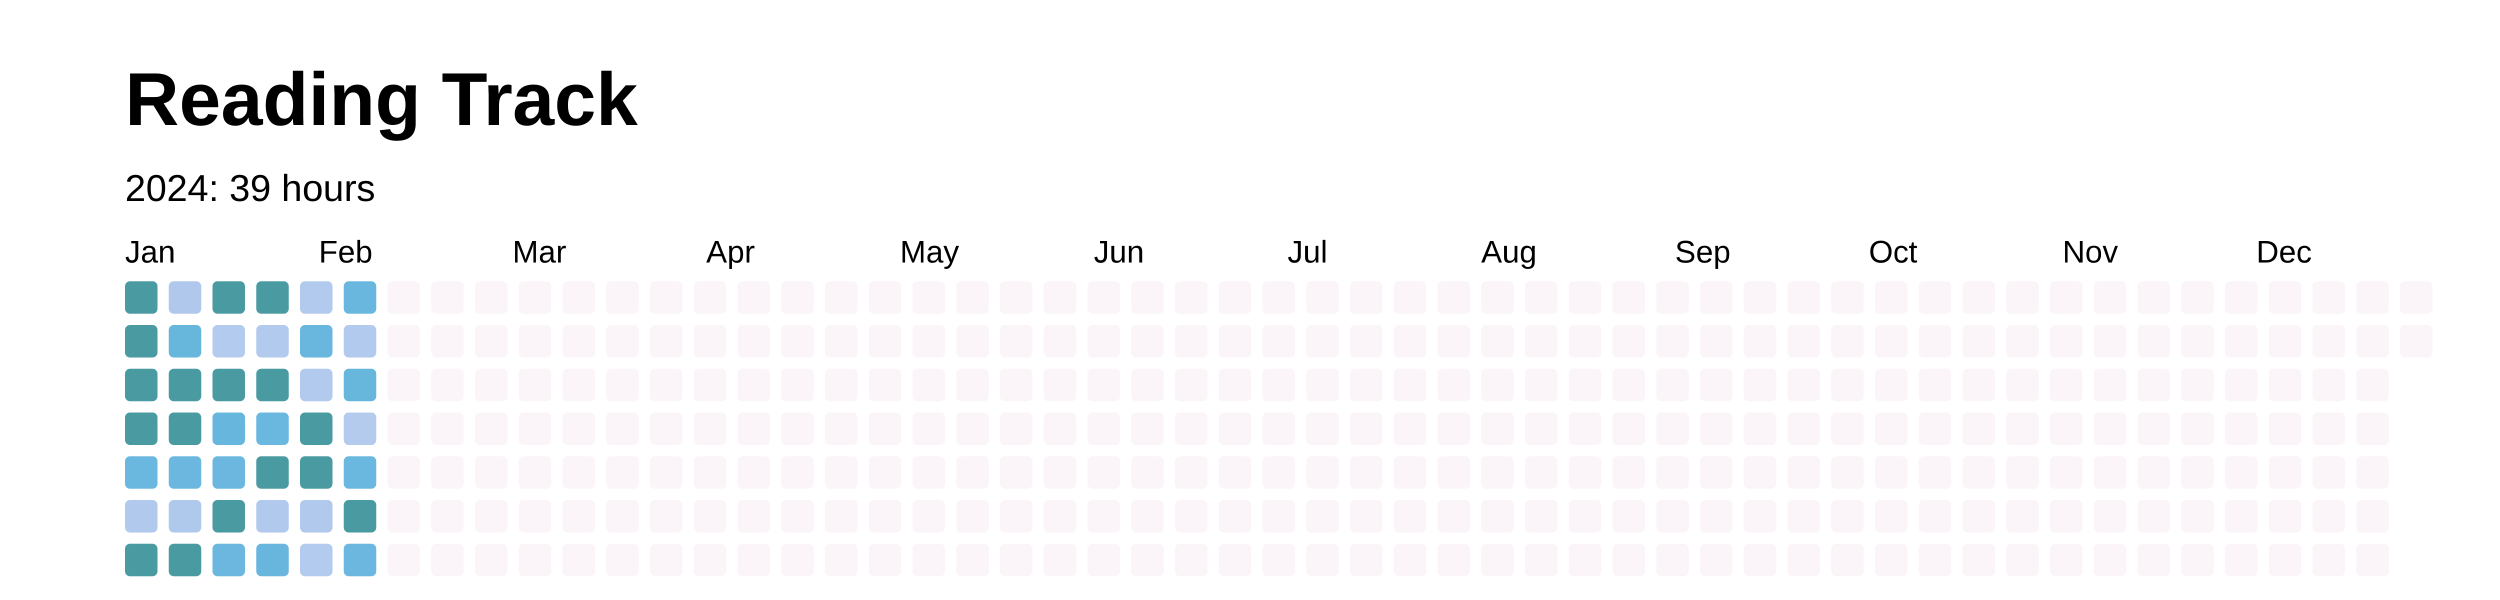
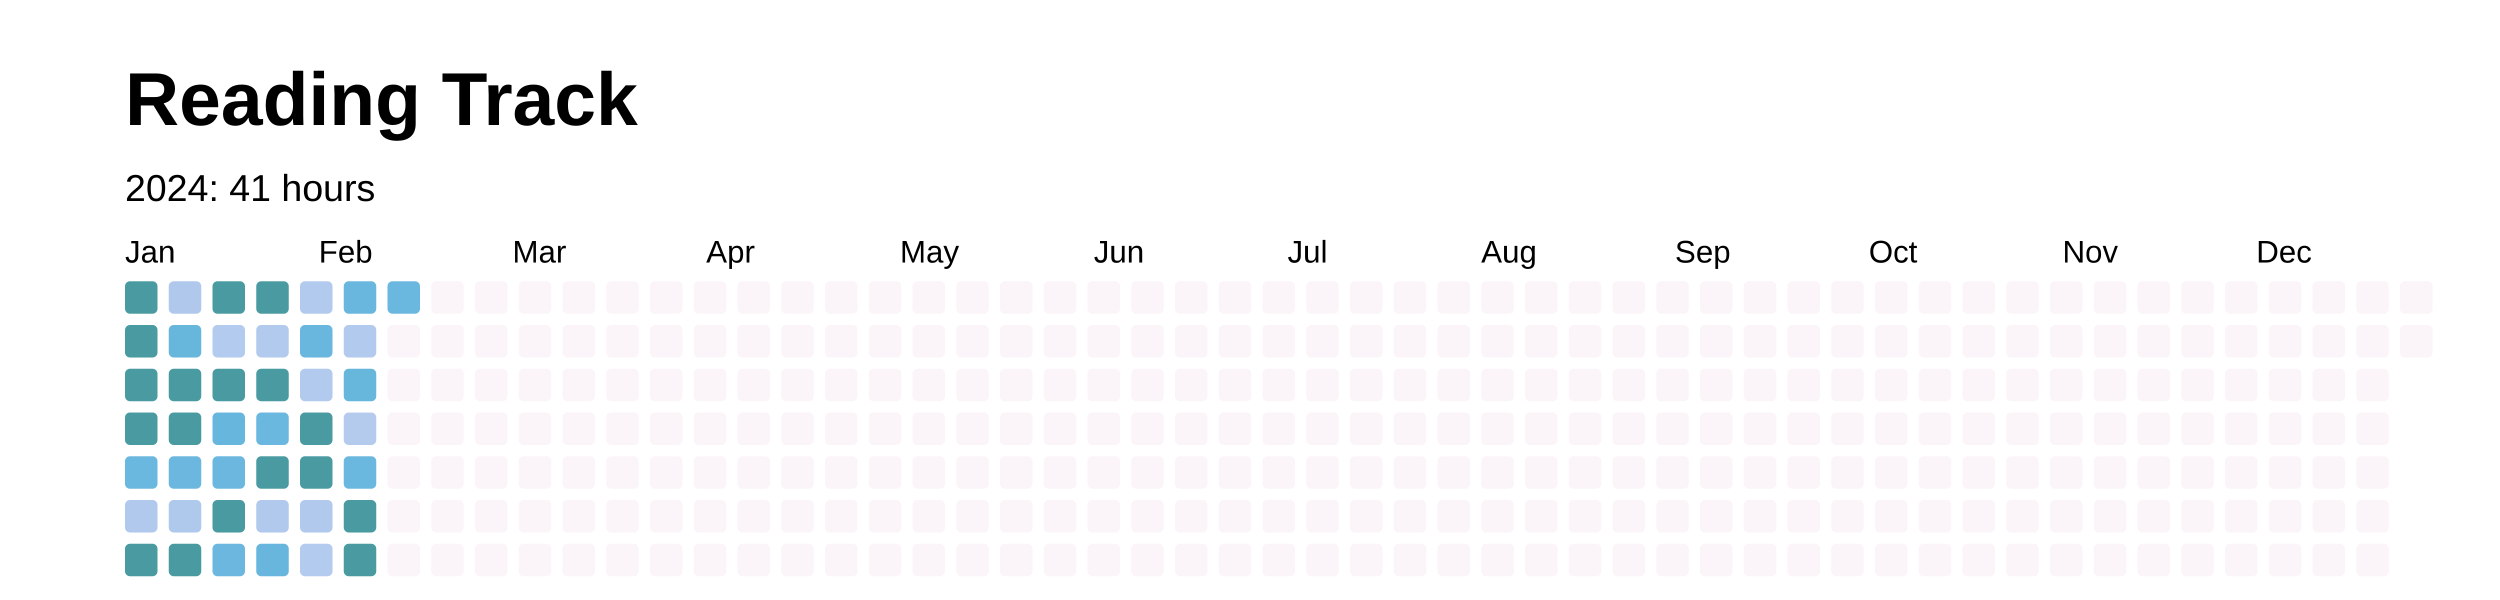
<svg xmlns="http://www.w3.org/2000/svg" baseProfile="full" height="48mm" version="1.1" viewBox="0,0,200,48" width="200mm">
  <defs />
  <rect fill="#FFFFFF" height="48" width="200" x="0" y="0" />
  <text fill="#000000" style="font-size:6px; font-family:Arial; font-weight:bold;" x="10" y="10">Reading Track</text>
-   <text dominant-baseline="hanging" fill="#000000" style="font-size:3.0px; font-family:Arial;" x="10" y="14">2024: 39 hours</text>
+   <text dominant-baseline="hanging" fill="#000000" style="font-size:3.0px; font-family:Arial;" x="10" y="14">2024: 41 hours</text>
  <text fill="#000000" style="font-size:2.5px; font-family:Arial" x="10.0" y="21.0">Jan</text>
  <text fill="#000000" style="font-size:2.5px; font-family:Arial" x="25.5" y="21.0">Feb</text>
  <text fill="#000000" style="font-size:2.5px; font-family:Arial" x="41.0" y="21.0">Mar</text>
  <text fill="#000000" style="font-size:2.5px; font-family:Arial" x="56.5" y="21.0">Apr</text>
  <text fill="#000000" style="font-size:2.5px; font-family:Arial" x="72.0" y="21.0">May</text>
  <text fill="#000000" style="font-size:2.5px; font-family:Arial" x="87.5" y="21.0">Jun</text>
  <text fill="#000000" style="font-size:2.5px; font-family:Arial" x="103.0" y="21.0">Jul</text>
  <text fill="#000000" style="font-size:2.5px; font-family:Arial" x="118.5" y="21.0">Aug</text>
  <text fill="#000000" style="font-size:2.5px; font-family:Arial" x="134.0" y="21.0">Sep</text>
  <text fill="#000000" style="font-size:2.5px; font-family:Arial" x="149.5" y="21.0">Oct</text>
  <text fill="#000000" style="font-size:2.5px; font-family:Arial" x="165.0" y="21.0">Nov</text>
  <text fill="#000000" style="font-size:2.5px; font-family:Arial" x="180.5" y="21.0">Dec</text>
  <rect fill="#4a9ba1" height="2.6" rx="0.4" ry="0.4" width="2.6" x="10.0" y="22.5" />
  <rect fill="#4a9ba1" height="2.6" rx="0.4" ry="0.4" width="2.6" x="10.0" y="26.0" />
  <rect fill="#4a9ba1" height="2.6" rx="0.4" ry="0.4" width="2.6" x="10.0" y="29.5" />
  <rect fill="#4a9ba1" height="2.6" rx="0.4" ry="0.4" width="2.6" x="10.0" y="33.0" />
  <rect fill="#6ab7df" height="2.6" rx="0.4" ry="0.4" width="2.6" x="10.0" y="36.5" />
  <rect fill="#b0c9ed" height="2.6" rx="0.4" ry="0.4" width="2.6" x="10.0" y="40.0" />
  <rect fill="#4a9ba1" height="2.6" rx="0.4" ry="0.4" width="2.6" x="10.0" y="43.5" />
  <rect fill="#afc8ec" height="2.6" rx="0.4" ry="0.4" width="2.6" x="13.5" y="22.5" />
  <rect fill="#67b6dc" height="2.6" rx="0.4" ry="0.4" width="2.6" x="13.5" y="26.0" />
  <rect fill="#4a9ba1" height="2.6" rx="0.4" ry="0.4" width="2.6" x="13.5" y="29.5" />
  <rect fill="#4a9ba1" height="2.6" rx="0.4" ry="0.4" width="2.6" x="13.5" y="33.0" />
  <rect fill="#6bb7df" height="2.6" rx="0.4" ry="0.4" width="2.6" x="13.5" y="36.5" />
  <rect fill="#afc9ec" height="2.6" rx="0.4" ry="0.4" width="2.6" x="13.5" y="40.0" />
  <rect fill="#4a9ba1" height="2.6" rx="0.4" ry="0.4" width="2.6" x="13.5" y="43.5" />
  <rect fill="#4a9ba1" height="2.6" rx="0.4" ry="0.4" width="2.6" x="17.0" y="22.5" />
  <rect fill="#b3cbee" height="2.6" rx="0.4" ry="0.4" width="2.6" x="17.0" y="26.0" />
  <rect fill="#4a9ba1" height="2.6" rx="0.4" ry="0.4" width="2.6" x="17.0" y="29.5" />
  <rect fill="#67b6dd" height="2.6" rx="0.4" ry="0.4" width="2.6" x="17.0" y="33.0" />
  <rect fill="#6bb7e0" height="2.6" rx="0.4" ry="0.4" width="2.6" x="17.0" y="36.5" />
  <rect fill="#4a9ba1" height="2.6" rx="0.4" ry="0.4" width="2.6" x="17.0" y="40.0" />
  <rect fill="#6bb7df" height="2.6" rx="0.4" ry="0.4" width="2.6" x="17.0" y="43.5" />
  <rect fill="#4a9ba1" height="2.6" rx="0.4" ry="0.4" width="2.6" x="20.5" y="22.5" />
  <rect fill="#b2caed" height="2.6" rx="0.4" ry="0.4" width="2.6" x="20.5" y="26.0" />
  <rect fill="#4a9ba1" height="2.6" rx="0.4" ry="0.4" width="2.6" x="20.5" y="29.5" />
  <rect fill="#6ab7df" height="2.6" rx="0.4" ry="0.4" width="2.6" x="20.5" y="33.0" />
  <rect fill="#4a9ba1" height="2.6" rx="0.4" ry="0.4" width="2.6" x="20.5" y="36.5" />
  <rect fill="#b0c9ed" height="2.6" rx="0.4" ry="0.4" width="2.6" x="20.5" y="40.0" />
  <rect fill="#68b6dd" height="2.6" rx="0.4" ry="0.4" width="2.6" x="20.5" y="43.5" />
  <rect fill="#b2caed" height="2.6" rx="0.4" ry="0.4" width="2.6" x="24.0" y="22.5" />
  <rect fill="#69b7de" height="2.6" rx="0.4" ry="0.4" width="2.6" x="24.0" y="26.0" />
  <rect fill="#b1caed" height="2.6" rx="0.4" ry="0.4" width="2.6" x="24.0" y="29.5" />
  <rect fill="#4a9ba1" height="2.6" rx="0.4" ry="0.4" width="2.6" x="24.0" y="33.0" />
  <rect fill="#4a9ba1" height="2.6" rx="0.4" ry="0.4" width="2.6" x="24.0" y="36.5" />
  <rect fill="#b0c9ed" height="2.6" rx="0.4" ry="0.4" width="2.6" x="24.0" y="40.0" />
  <rect fill="#b3cbee" height="2.6" rx="0.4" ry="0.4" width="2.6" x="24.0" y="43.5" />
  <rect fill="#69b7de" height="2.6" rx="0.4" ry="0.4" width="2.6" x="27.5" y="22.5" />
  <rect fill="#b2caed" height="2.6" rx="0.4" ry="0.4" width="2.6" x="27.5" y="26.0" />
  <rect fill="#67b6dc" height="2.6" rx="0.4" ry="0.4" width="2.6" x="27.5" y="29.5" />
  <rect fill="#b4cbee" height="2.6" rx="0.4" ry="0.4" width="2.6" x="27.5" y="33.0" />
  <rect fill="#6ab7df" height="2.6" rx="0.4" ry="0.4" width="2.6" x="27.5" y="36.5" />
  <rect fill="#4a9ba1" height="2.6" rx="0.4" ry="0.4" width="2.6" x="27.5" y="40.0" />
-   <rect fill="#6bb7e0" height="2.6" rx="0.4" ry="0.4" width="2.6" x="27.5" y="43.5" />
-   <rect fill="#FBF4F9" height="2.6" rx="0.4" ry="0.4" width="2.6" x="31.0" y="22.5" />
+   <rect fill="#4a9ba1" height="2.6" rx="0.4" ry="0.4" width="2.6" x="27.5" y="43.5" />
+   <rect fill="#6ab7df" height="2.6" rx="0.4" ry="0.4" width="2.6" x="31.0" y="22.5" />
  <rect fill="#FBF4F9" height="2.6" rx="0.4" ry="0.4" width="2.6" x="31.0" y="26.0" />
  <rect fill="#FBF4F9" height="2.6" rx="0.4" ry="0.4" width="2.6" x="31.0" y="29.5" />
  <rect fill="#FBF4F9" height="2.6" rx="0.4" ry="0.4" width="2.6" x="31.0" y="33.0" />
  <rect fill="#FBF4F9" height="2.6" rx="0.4" ry="0.4" width="2.6" x="31.0" y="36.5" />
  <rect fill="#FBF4F9" height="2.6" rx="0.4" ry="0.4" width="2.6" x="31.0" y="40.0" />
  <rect fill="#FBF4F9" height="2.6" rx="0.4" ry="0.4" width="2.6" x="31.0" y="43.5" />
  <rect fill="#FBF4F9" height="2.6" rx="0.4" ry="0.4" width="2.6" x="34.5" y="22.5" />
  <rect fill="#FBF4F9" height="2.6" rx="0.4" ry="0.4" width="2.6" x="34.5" y="26.0" />
  <rect fill="#FBF4F9" height="2.6" rx="0.4" ry="0.4" width="2.6" x="34.5" y="29.5" />
  <rect fill="#FBF4F9" height="2.6" rx="0.4" ry="0.4" width="2.6" x="34.5" y="33.0" />
  <rect fill="#FBF4F9" height="2.6" rx="0.4" ry="0.4" width="2.6" x="34.5" y="36.5" />
  <rect fill="#FBF4F9" height="2.6" rx="0.4" ry="0.4" width="2.6" x="34.5" y="40.0" />
  <rect fill="#FBF4F9" height="2.6" rx="0.4" ry="0.4" width="2.6" x="34.5" y="43.5" />
  <rect fill="#FBF4F9" height="2.6" rx="0.4" ry="0.4" width="2.6" x="38.0" y="22.5" />
  <rect fill="#FBF4F9" height="2.6" rx="0.4" ry="0.4" width="2.6" x="38.0" y="26.0" />
  <rect fill="#FBF4F9" height="2.6" rx="0.4" ry="0.4" width="2.6" x="38.0" y="29.5" />
  <rect fill="#FBF4F9" height="2.6" rx="0.4" ry="0.4" width="2.6" x="38.0" y="33.0" />
  <rect fill="#FBF4F9" height="2.6" rx="0.4" ry="0.4" width="2.6" x="38.0" y="36.5" />
  <rect fill="#FBF4F9" height="2.6" rx="0.4" ry="0.4" width="2.6" x="38.0" y="40.0" />
  <rect fill="#FBF4F9" height="2.6" rx="0.4" ry="0.4" width="2.6" x="38.0" y="43.5" />
  <rect fill="#FBF4F9" height="2.6" rx="0.4" ry="0.4" width="2.6" x="41.5" y="22.5" />
  <rect fill="#FBF4F9" height="2.6" rx="0.4" ry="0.4" width="2.6" x="41.5" y="26.0" />
  <rect fill="#FBF4F9" height="2.6" rx="0.4" ry="0.4" width="2.6" x="41.5" y="29.5" />
  <rect fill="#FBF4F9" height="2.6" rx="0.4" ry="0.4" width="2.6" x="41.5" y="33.0" />
  <rect fill="#FBF4F9" height="2.6" rx="0.4" ry="0.4" width="2.6" x="41.5" y="36.5" />
  <rect fill="#FBF4F9" height="2.6" rx="0.4" ry="0.4" width="2.6" x="41.5" y="40.0" />
  <rect fill="#FBF4F9" height="2.6" rx="0.4" ry="0.4" width="2.6" x="41.5" y="43.5" />
  <rect fill="#FBF4F9" height="2.6" rx="0.4" ry="0.4" width="2.6" x="45.0" y="22.5" />
  <rect fill="#FBF4F9" height="2.6" rx="0.4" ry="0.4" width="2.6" x="45.0" y="26.0" />
  <rect fill="#FBF4F9" height="2.6" rx="0.4" ry="0.4" width="2.6" x="45.0" y="29.5" />
  <rect fill="#FBF4F9" height="2.6" rx="0.4" ry="0.4" width="2.6" x="45.0" y="33.0" />
  <rect fill="#FBF4F9" height="2.6" rx="0.4" ry="0.4" width="2.6" x="45.0" y="36.5" />
  <rect fill="#FBF4F9" height="2.6" rx="0.4" ry="0.4" width="2.6" x="45.0" y="40.0" />
  <rect fill="#FBF4F9" height="2.6" rx="0.4" ry="0.4" width="2.6" x="45.0" y="43.5" />
  <rect fill="#FBF4F9" height="2.6" rx="0.4" ry="0.4" width="2.6" x="48.5" y="22.5" />
  <rect fill="#FBF4F9" height="2.6" rx="0.4" ry="0.4" width="2.6" x="48.5" y="26.0" />
  <rect fill="#FBF4F9" height="2.6" rx="0.4" ry="0.4" width="2.6" x="48.5" y="29.5" />
  <rect fill="#FBF4F9" height="2.6" rx="0.4" ry="0.4" width="2.6" x="48.5" y="33.0" />
  <rect fill="#FBF4F9" height="2.6" rx="0.4" ry="0.4" width="2.6" x="48.5" y="36.5" />
  <rect fill="#FBF4F9" height="2.6" rx="0.4" ry="0.4" width="2.6" x="48.5" y="40.0" />
  <rect fill="#FBF4F9" height="2.6" rx="0.4" ry="0.4" width="2.6" x="48.5" y="43.5" />
  <rect fill="#FBF4F9" height="2.6" rx="0.4" ry="0.4" width="2.6" x="52.0" y="22.5" />
  <rect fill="#FBF4F9" height="2.6" rx="0.4" ry="0.4" width="2.6" x="52.0" y="26.0" />
  <rect fill="#FBF4F9" height="2.6" rx="0.4" ry="0.4" width="2.6" x="52.0" y="29.5" />
  <rect fill="#FBF4F9" height="2.6" rx="0.4" ry="0.4" width="2.6" x="52.0" y="33.0" />
  <rect fill="#FBF4F9" height="2.6" rx="0.4" ry="0.4" width="2.6" x="52.0" y="36.5" />
  <rect fill="#FBF4F9" height="2.6" rx="0.4" ry="0.4" width="2.6" x="52.0" y="40.0" />
  <rect fill="#FBF4F9" height="2.6" rx="0.4" ry="0.4" width="2.6" x="52.0" y="43.5" />
  <rect fill="#FBF4F9" height="2.6" rx="0.4" ry="0.4" width="2.6" x="55.5" y="22.5" />
  <rect fill="#FBF4F9" height="2.6" rx="0.4" ry="0.4" width="2.6" x="55.5" y="26.0" />
  <rect fill="#FBF4F9" height="2.6" rx="0.4" ry="0.4" width="2.6" x="55.5" y="29.5" />
  <rect fill="#FBF4F9" height="2.6" rx="0.4" ry="0.4" width="2.6" x="55.5" y="33.0" />
  <rect fill="#FBF4F9" height="2.6" rx="0.4" ry="0.4" width="2.6" x="55.5" y="36.5" />
  <rect fill="#FBF4F9" height="2.6" rx="0.4" ry="0.4" width="2.6" x="55.5" y="40.0" />
  <rect fill="#FBF4F9" height="2.6" rx="0.4" ry="0.4" width="2.6" x="55.5" y="43.5" />
  <rect fill="#FBF4F9" height="2.6" rx="0.4" ry="0.4" width="2.6" x="59.0" y="22.5" />
  <rect fill="#FBF4F9" height="2.6" rx="0.4" ry="0.4" width="2.6" x="59.0" y="26.0" />
  <rect fill="#FBF4F9" height="2.6" rx="0.4" ry="0.4" width="2.6" x="59.0" y="29.5" />
  <rect fill="#FBF4F9" height="2.6" rx="0.4" ry="0.4" width="2.6" x="59.0" y="33.0" />
  <rect fill="#FBF4F9" height="2.6" rx="0.4" ry="0.4" width="2.6" x="59.0" y="36.5" />
  <rect fill="#FBF4F9" height="2.6" rx="0.4" ry="0.4" width="2.6" x="59.0" y="40.0" />
  <rect fill="#FBF4F9" height="2.6" rx="0.4" ry="0.4" width="2.6" x="59.0" y="43.5" />
  <rect fill="#FBF4F9" height="2.6" rx="0.4" ry="0.4" width="2.6" x="62.5" y="22.5" />
  <rect fill="#FBF4F9" height="2.6" rx="0.4" ry="0.4" width="2.6" x="62.5" y="26.0" />
  <rect fill="#FBF4F9" height="2.6" rx="0.4" ry="0.4" width="2.6" x="62.5" y="29.5" />
  <rect fill="#FBF4F9" height="2.6" rx="0.4" ry="0.4" width="2.6" x="62.5" y="33.0" />
  <rect fill="#FBF4F9" height="2.6" rx="0.4" ry="0.4" width="2.6" x="62.5" y="36.5" />
  <rect fill="#FBF4F9" height="2.6" rx="0.4" ry="0.4" width="2.6" x="62.5" y="40.0" />
  <rect fill="#FBF4F9" height="2.6" rx="0.4" ry="0.4" width="2.6" x="62.5" y="43.5" />
  <rect fill="#FBF4F9" height="2.6" rx="0.4" ry="0.4" width="2.6" x="66.0" y="22.5" />
  <rect fill="#FBF4F9" height="2.6" rx="0.4" ry="0.4" width="2.6" x="66.0" y="26.0" />
  <rect fill="#FBF4F9" height="2.6" rx="0.4" ry="0.4" width="2.6" x="66.0" y="29.5" />
  <rect fill="#FBF4F9" height="2.6" rx="0.4" ry="0.4" width="2.6" x="66.0" y="33.0" />
  <rect fill="#FBF4F9" height="2.6" rx="0.4" ry="0.4" width="2.6" x="66.0" y="36.5" />
  <rect fill="#FBF4F9" height="2.6" rx="0.4" ry="0.4" width="2.6" x="66.0" y="40.0" />
  <rect fill="#FBF4F9" height="2.6" rx="0.4" ry="0.4" width="2.6" x="66.0" y="43.5" />
  <rect fill="#FBF4F9" height="2.6" rx="0.4" ry="0.4" width="2.6" x="69.5" y="22.5" />
  <rect fill="#FBF4F9" height="2.6" rx="0.4" ry="0.4" width="2.6" x="69.5" y="26.0" />
  <rect fill="#FBF4F9" height="2.6" rx="0.4" ry="0.4" width="2.6" x="69.5" y="29.5" />
  <rect fill="#FBF4F9" height="2.6" rx="0.4" ry="0.4" width="2.6" x="69.5" y="33.0" />
  <rect fill="#FBF4F9" height="2.6" rx="0.4" ry="0.4" width="2.6" x="69.5" y="36.5" />
  <rect fill="#FBF4F9" height="2.6" rx="0.4" ry="0.4" width="2.6" x="69.5" y="40.0" />
  <rect fill="#FBF4F9" height="2.6" rx="0.4" ry="0.4" width="2.6" x="69.5" y="43.5" />
  <rect fill="#FBF4F9" height="2.6" rx="0.4" ry="0.4" width="2.6" x="73.0" y="22.5" />
  <rect fill="#FBF4F9" height="2.6" rx="0.4" ry="0.4" width="2.6" x="73.0" y="26.0" />
  <rect fill="#FBF4F9" height="2.6" rx="0.4" ry="0.4" width="2.6" x="73.0" y="29.5" />
  <rect fill="#FBF4F9" height="2.6" rx="0.4" ry="0.4" width="2.6" x="73.0" y="33.0" />
  <rect fill="#FBF4F9" height="2.6" rx="0.4" ry="0.4" width="2.6" x="73.0" y="36.5" />
  <rect fill="#FBF4F9" height="2.6" rx="0.4" ry="0.4" width="2.6" x="73.0" y="40.0" />
  <rect fill="#FBF4F9" height="2.6" rx="0.4" ry="0.4" width="2.6" x="73.0" y="43.5" />
  <rect fill="#FBF4F9" height="2.6" rx="0.4" ry="0.4" width="2.6" x="76.5" y="22.5" />
  <rect fill="#FBF4F9" height="2.6" rx="0.4" ry="0.4" width="2.6" x="76.5" y="26.0" />
  <rect fill="#FBF4F9" height="2.6" rx="0.4" ry="0.4" width="2.6" x="76.5" y="29.5" />
  <rect fill="#FBF4F9" height="2.6" rx="0.4" ry="0.4" width="2.6" x="76.5" y="33.0" />
  <rect fill="#FBF4F9" height="2.6" rx="0.4" ry="0.4" width="2.6" x="76.5" y="36.5" />
  <rect fill="#FBF4F9" height="2.6" rx="0.4" ry="0.4" width="2.6" x="76.5" y="40.0" />
  <rect fill="#FBF4F9" height="2.6" rx="0.4" ry="0.4" width="2.6" x="76.5" y="43.5" />
  <rect fill="#FBF4F9" height="2.6" rx="0.4" ry="0.4" width="2.6" x="80.0" y="22.5" />
  <rect fill="#FBF4F9" height="2.6" rx="0.4" ry="0.4" width="2.6" x="80.0" y="26.0" />
  <rect fill="#FBF4F9" height="2.6" rx="0.4" ry="0.4" width="2.6" x="80.0" y="29.5" />
  <rect fill="#FBF4F9" height="2.6" rx="0.4" ry="0.4" width="2.6" x="80.0" y="33.0" />
  <rect fill="#FBF4F9" height="2.6" rx="0.4" ry="0.4" width="2.6" x="80.0" y="36.5" />
  <rect fill="#FBF4F9" height="2.6" rx="0.4" ry="0.4" width="2.6" x="80.0" y="40.0" />
  <rect fill="#FBF4F9" height="2.6" rx="0.4" ry="0.4" width="2.6" x="80.0" y="43.5" />
  <rect fill="#FBF4F9" height="2.6" rx="0.4" ry="0.4" width="2.6" x="83.5" y="22.5" />
  <rect fill="#FBF4F9" height="2.6" rx="0.4" ry="0.4" width="2.6" x="83.5" y="26.0" />
  <rect fill="#FBF4F9" height="2.6" rx="0.4" ry="0.4" width="2.6" x="83.5" y="29.5" />
  <rect fill="#FBF4F9" height="2.6" rx="0.4" ry="0.4" width="2.6" x="83.5" y="33.0" />
  <rect fill="#FBF4F9" height="2.6" rx="0.4" ry="0.4" width="2.6" x="83.5" y="36.5" />
  <rect fill="#FBF4F9" height="2.6" rx="0.4" ry="0.4" width="2.6" x="83.5" y="40.0" />
  <rect fill="#FBF4F9" height="2.6" rx="0.4" ry="0.4" width="2.6" x="83.5" y="43.5" />
  <rect fill="#FBF4F9" height="2.6" rx="0.4" ry="0.4" width="2.6" x="87.0" y="22.5" />
  <rect fill="#FBF4F9" height="2.6" rx="0.4" ry="0.4" width="2.6" x="87.0" y="26.0" />
  <rect fill="#FBF4F9" height="2.6" rx="0.4" ry="0.4" width="2.6" x="87.0" y="29.5" />
  <rect fill="#FBF4F9" height="2.6" rx="0.4" ry="0.4" width="2.6" x="87.0" y="33.0" />
  <rect fill="#FBF4F9" height="2.6" rx="0.4" ry="0.4" width="2.6" x="87.0" y="36.5" />
  <rect fill="#FBF4F9" height="2.6" rx="0.4" ry="0.4" width="2.6" x="87.0" y="40.0" />
  <rect fill="#FBF4F9" height="2.6" rx="0.4" ry="0.4" width="2.6" x="87.0" y="43.5" />
  <rect fill="#FBF4F9" height="2.6" rx="0.4" ry="0.4" width="2.6" x="90.5" y="22.5" />
  <rect fill="#FBF4F9" height="2.6" rx="0.4" ry="0.4" width="2.6" x="90.5" y="26.0" />
  <rect fill="#FBF4F9" height="2.6" rx="0.4" ry="0.4" width="2.6" x="90.5" y="29.5" />
  <rect fill="#FBF4F9" height="2.6" rx="0.4" ry="0.4" width="2.6" x="90.5" y="33.0" />
  <rect fill="#FBF4F9" height="2.6" rx="0.4" ry="0.4" width="2.6" x="90.5" y="36.5" />
  <rect fill="#FBF4F9" height="2.6" rx="0.4" ry="0.4" width="2.6" x="90.5" y="40.0" />
  <rect fill="#FBF4F9" height="2.6" rx="0.4" ry="0.4" width="2.6" x="90.5" y="43.5" />
  <rect fill="#FBF4F9" height="2.6" rx="0.4" ry="0.4" width="2.6" x="94.0" y="22.5" />
  <rect fill="#FBF4F9" height="2.6" rx="0.4" ry="0.4" width="2.6" x="94.0" y="26.0" />
  <rect fill="#FBF4F9" height="2.6" rx="0.4" ry="0.4" width="2.6" x="94.0" y="29.5" />
  <rect fill="#FBF4F9" height="2.6" rx="0.4" ry="0.4" width="2.6" x="94.0" y="33.0" />
  <rect fill="#FBF4F9" height="2.6" rx="0.4" ry="0.4" width="2.6" x="94.0" y="36.5" />
  <rect fill="#FBF4F9" height="2.6" rx="0.4" ry="0.4" width="2.6" x="94.0" y="40.0" />
  <rect fill="#FBF4F9" height="2.6" rx="0.4" ry="0.4" width="2.6" x="94.0" y="43.5" />
  <rect fill="#FBF4F9" height="2.6" rx="0.4" ry="0.4" width="2.6" x="97.5" y="22.5" />
  <rect fill="#FBF4F9" height="2.6" rx="0.4" ry="0.4" width="2.6" x="97.5" y="26.0" />
  <rect fill="#FBF4F9" height="2.6" rx="0.4" ry="0.4" width="2.6" x="97.5" y="29.5" />
  <rect fill="#FBF4F9" height="2.6" rx="0.4" ry="0.4" width="2.6" x="97.5" y="33.0" />
  <rect fill="#FBF4F9" height="2.6" rx="0.4" ry="0.4" width="2.6" x="97.5" y="36.5" />
  <rect fill="#FBF4F9" height="2.6" rx="0.4" ry="0.4" width="2.6" x="97.5" y="40.0" />
  <rect fill="#FBF4F9" height="2.6" rx="0.4" ry="0.4" width="2.6" x="97.5" y="43.5" />
  <rect fill="#FBF4F9" height="2.6" rx="0.4" ry="0.4" width="2.6" x="101.0" y="22.5" />
  <rect fill="#FBF4F9" height="2.6" rx="0.4" ry="0.4" width="2.6" x="101.0" y="26.0" />
  <rect fill="#FBF4F9" height="2.6" rx="0.4" ry="0.4" width="2.6" x="101.0" y="29.5" />
  <rect fill="#FBF4F9" height="2.6" rx="0.4" ry="0.4" width="2.6" x="101.0" y="33.0" />
  <rect fill="#FBF4F9" height="2.6" rx="0.4" ry="0.4" width="2.6" x="101.0" y="36.5" />
  <rect fill="#FBF4F9" height="2.6" rx="0.4" ry="0.4" width="2.6" x="101.0" y="40.0" />
  <rect fill="#FBF4F9" height="2.6" rx="0.4" ry="0.4" width="2.6" x="101.0" y="43.5" />
  <rect fill="#FBF4F9" height="2.6" rx="0.4" ry="0.4" width="2.6" x="104.5" y="22.5" />
  <rect fill="#FBF4F9" height="2.6" rx="0.4" ry="0.4" width="2.6" x="104.5" y="26.0" />
  <rect fill="#FBF4F9" height="2.6" rx="0.4" ry="0.4" width="2.6" x="104.5" y="29.5" />
  <rect fill="#FBF4F9" height="2.6" rx="0.4" ry="0.4" width="2.6" x="104.5" y="33.0" />
  <rect fill="#FBF4F9" height="2.6" rx="0.4" ry="0.4" width="2.6" x="104.5" y="36.5" />
  <rect fill="#FBF4F9" height="2.6" rx="0.4" ry="0.4" width="2.6" x="104.5" y="40.0" />
  <rect fill="#FBF4F9" height="2.6" rx="0.4" ry="0.4" width="2.6" x="104.5" y="43.5" />
  <rect fill="#FBF4F9" height="2.6" rx="0.4" ry="0.4" width="2.6" x="108.0" y="22.5" />
  <rect fill="#FBF4F9" height="2.6" rx="0.4" ry="0.4" width="2.6" x="108.0" y="26.0" />
  <rect fill="#FBF4F9" height="2.6" rx="0.4" ry="0.4" width="2.6" x="108.0" y="29.5" />
  <rect fill="#FBF4F9" height="2.6" rx="0.4" ry="0.4" width="2.6" x="108.0" y="33.0" />
  <rect fill="#FBF4F9" height="2.6" rx="0.4" ry="0.4" width="2.6" x="108.0" y="36.5" />
  <rect fill="#FBF4F9" height="2.6" rx="0.4" ry="0.4" width="2.6" x="108.0" y="40.0" />
  <rect fill="#FBF4F9" height="2.6" rx="0.4" ry="0.4" width="2.6" x="108.0" y="43.5" />
  <rect fill="#FBF4F9" height="2.6" rx="0.4" ry="0.4" width="2.6" x="111.5" y="22.5" />
  <rect fill="#FBF4F9" height="2.6" rx="0.4" ry="0.4" width="2.6" x="111.5" y="26.0" />
  <rect fill="#FBF4F9" height="2.6" rx="0.4" ry="0.4" width="2.6" x="111.5" y="29.5" />
  <rect fill="#FBF4F9" height="2.6" rx="0.4" ry="0.4" width="2.6" x="111.5" y="33.0" />
  <rect fill="#FBF4F9" height="2.6" rx="0.4" ry="0.4" width="2.6" x="111.5" y="36.5" />
  <rect fill="#FBF4F9" height="2.6" rx="0.4" ry="0.4" width="2.6" x="111.5" y="40.0" />
  <rect fill="#FBF4F9" height="2.6" rx="0.4" ry="0.4" width="2.6" x="111.5" y="43.5" />
  <rect fill="#FBF4F9" height="2.6" rx="0.4" ry="0.4" width="2.6" x="115.0" y="22.5" />
  <rect fill="#FBF4F9" height="2.6" rx="0.4" ry="0.4" width="2.6" x="115.0" y="26.0" />
  <rect fill="#FBF4F9" height="2.6" rx="0.4" ry="0.4" width="2.6" x="115.0" y="29.5" />
  <rect fill="#FBF4F9" height="2.6" rx="0.4" ry="0.4" width="2.6" x="115.0" y="33.0" />
  <rect fill="#FBF4F9" height="2.6" rx="0.4" ry="0.4" width="2.6" x="115.0" y="36.5" />
  <rect fill="#FBF4F9" height="2.6" rx="0.4" ry="0.4" width="2.6" x="115.0" y="40.0" />
  <rect fill="#FBF4F9" height="2.6" rx="0.4" ry="0.4" width="2.6" x="115.0" y="43.5" />
  <rect fill="#FBF4F9" height="2.6" rx="0.4" ry="0.4" width="2.6" x="118.5" y="22.5" />
  <rect fill="#FBF4F9" height="2.6" rx="0.4" ry="0.4" width="2.6" x="118.5" y="26.0" />
  <rect fill="#FBF4F9" height="2.6" rx="0.4" ry="0.4" width="2.6" x="118.5" y="29.5" />
  <rect fill="#FBF4F9" height="2.6" rx="0.4" ry="0.4" width="2.6" x="118.5" y="33.0" />
  <rect fill="#FBF4F9" height="2.6" rx="0.4" ry="0.4" width="2.6" x="118.5" y="36.5" />
  <rect fill="#FBF4F9" height="2.6" rx="0.4" ry="0.4" width="2.6" x="118.5" y="40.0" />
  <rect fill="#FBF4F9" height="2.6" rx="0.4" ry="0.4" width="2.6" x="118.5" y="43.5" />
  <rect fill="#FBF4F9" height="2.6" rx="0.4" ry="0.4" width="2.6" x="122.0" y="22.5" />
  <rect fill="#FBF4F9" height="2.6" rx="0.4" ry="0.4" width="2.6" x="122.0" y="26.0" />
  <rect fill="#FBF4F9" height="2.6" rx="0.4" ry="0.4" width="2.6" x="122.0" y="29.5" />
  <rect fill="#FBF4F9" height="2.6" rx="0.4" ry="0.4" width="2.6" x="122.0" y="33.0" />
  <rect fill="#FBF4F9" height="2.6" rx="0.4" ry="0.4" width="2.6" x="122.0" y="36.5" />
  <rect fill="#FBF4F9" height="2.6" rx="0.4" ry="0.4" width="2.6" x="122.0" y="40.0" />
  <rect fill="#FBF4F9" height="2.6" rx="0.4" ry="0.4" width="2.6" x="122.0" y="43.5" />
  <rect fill="#FBF4F9" height="2.6" rx="0.4" ry="0.4" width="2.6" x="125.5" y="22.5" />
  <rect fill="#FBF4F9" height="2.6" rx="0.4" ry="0.4" width="2.6" x="125.5" y="26.0" />
  <rect fill="#FBF4F9" height="2.6" rx="0.4" ry="0.4" width="2.6" x="125.5" y="29.5" />
  <rect fill="#FBF4F9" height="2.6" rx="0.4" ry="0.4" width="2.6" x="125.5" y="33.0" />
  <rect fill="#FBF4F9" height="2.6" rx="0.4" ry="0.4" width="2.6" x="125.5" y="36.5" />
  <rect fill="#FBF4F9" height="2.6" rx="0.4" ry="0.4" width="2.6" x="125.5" y="40.0" />
  <rect fill="#FBF4F9" height="2.6" rx="0.4" ry="0.4" width="2.6" x="125.5" y="43.5" />
  <rect fill="#FBF4F9" height="2.6" rx="0.4" ry="0.4" width="2.6" x="129.0" y="22.5" />
  <rect fill="#FBF4F9" height="2.6" rx="0.4" ry="0.4" width="2.6" x="129.0" y="26.0" />
  <rect fill="#FBF4F9" height="2.6" rx="0.4" ry="0.4" width="2.6" x="129.0" y="29.5" />
  <rect fill="#FBF4F9" height="2.6" rx="0.4" ry="0.4" width="2.6" x="129.0" y="33.0" />
  <rect fill="#FBF4F9" height="2.6" rx="0.4" ry="0.4" width="2.6" x="129.0" y="36.5" />
  <rect fill="#FBF4F9" height="2.6" rx="0.4" ry="0.4" width="2.6" x="129.0" y="40.0" />
  <rect fill="#FBF4F9" height="2.6" rx="0.4" ry="0.4" width="2.6" x="129.0" y="43.5" />
  <rect fill="#FBF4F9" height="2.6" rx="0.4" ry="0.4" width="2.6" x="132.5" y="22.5" />
  <rect fill="#FBF4F9" height="2.6" rx="0.4" ry="0.4" width="2.6" x="132.5" y="26.0" />
  <rect fill="#FBF4F9" height="2.6" rx="0.4" ry="0.4" width="2.6" x="132.5" y="29.5" />
  <rect fill="#FBF4F9" height="2.6" rx="0.4" ry="0.4" width="2.6" x="132.5" y="33.0" />
  <rect fill="#FBF4F9" height="2.6" rx="0.4" ry="0.4" width="2.6" x="132.5" y="36.5" />
  <rect fill="#FBF4F9" height="2.6" rx="0.4" ry="0.4" width="2.6" x="132.5" y="40.0" />
  <rect fill="#FBF4F9" height="2.6" rx="0.4" ry="0.4" width="2.6" x="132.5" y="43.5" />
  <rect fill="#FBF4F9" height="2.6" rx="0.4" ry="0.4" width="2.6" x="136.0" y="22.5" />
  <rect fill="#FBF4F9" height="2.6" rx="0.4" ry="0.4" width="2.6" x="136.0" y="26.0" />
  <rect fill="#FBF4F9" height="2.6" rx="0.4" ry="0.4" width="2.6" x="136.0" y="29.5" />
  <rect fill="#FBF4F9" height="2.6" rx="0.4" ry="0.4" width="2.6" x="136.0" y="33.0" />
  <rect fill="#FBF4F9" height="2.6" rx="0.4" ry="0.4" width="2.6" x="136.0" y="36.5" />
  <rect fill="#FBF4F9" height="2.6" rx="0.4" ry="0.4" width="2.6" x="136.0" y="40.0" />
  <rect fill="#FBF4F9" height="2.6" rx="0.4" ry="0.4" width="2.6" x="136.0" y="43.5" />
  <rect fill="#FBF4F9" height="2.6" rx="0.4" ry="0.4" width="2.6" x="139.5" y="22.5" />
  <rect fill="#FBF4F9" height="2.6" rx="0.4" ry="0.4" width="2.6" x="139.5" y="26.0" />
  <rect fill="#FBF4F9" height="2.6" rx="0.4" ry="0.4" width="2.6" x="139.5" y="29.5" />
  <rect fill="#FBF4F9" height="2.6" rx="0.4" ry="0.4" width="2.6" x="139.5" y="33.0" />
  <rect fill="#FBF4F9" height="2.6" rx="0.4" ry="0.4" width="2.6" x="139.5" y="36.5" />
  <rect fill="#FBF4F9" height="2.6" rx="0.4" ry="0.4" width="2.6" x="139.5" y="40.0" />
  <rect fill="#FBF4F9" height="2.6" rx="0.4" ry="0.4" width="2.6" x="139.5" y="43.5" />
  <rect fill="#FBF4F9" height="2.6" rx="0.4" ry="0.4" width="2.6" x="143.0" y="22.5" />
  <rect fill="#FBF4F9" height="2.6" rx="0.4" ry="0.4" width="2.6" x="143.0" y="26.0" />
  <rect fill="#FBF4F9" height="2.6" rx="0.4" ry="0.4" width="2.6" x="143.0" y="29.5" />
  <rect fill="#FBF4F9" height="2.6" rx="0.4" ry="0.4" width="2.6" x="143.0" y="33.0" />
  <rect fill="#FBF4F9" height="2.6" rx="0.4" ry="0.4" width="2.6" x="143.0" y="36.5" />
  <rect fill="#FBF4F9" height="2.6" rx="0.4" ry="0.4" width="2.6" x="143.0" y="40.0" />
  <rect fill="#FBF4F9" height="2.6" rx="0.4" ry="0.4" width="2.6" x="143.0" y="43.5" />
  <rect fill="#FBF4F9" height="2.6" rx="0.4" ry="0.4" width="2.6" x="146.5" y="22.5" />
  <rect fill="#FBF4F9" height="2.6" rx="0.4" ry="0.4" width="2.6" x="146.5" y="26.0" />
  <rect fill="#FBF4F9" height="2.6" rx="0.4" ry="0.4" width="2.6" x="146.5" y="29.5" />
  <rect fill="#FBF4F9" height="2.6" rx="0.4" ry="0.4" width="2.6" x="146.5" y="33.0" />
  <rect fill="#FBF4F9" height="2.6" rx="0.4" ry="0.4" width="2.6" x="146.5" y="36.5" />
  <rect fill="#FBF4F9" height="2.6" rx="0.4" ry="0.4" width="2.6" x="146.5" y="40.0" />
  <rect fill="#FBF4F9" height="2.6" rx="0.4" ry="0.4" width="2.6" x="146.5" y="43.5" />
  <rect fill="#FBF4F9" height="2.6" rx="0.4" ry="0.4" width="2.6" x="150.0" y="22.5" />
  <rect fill="#FBF4F9" height="2.6" rx="0.4" ry="0.4" width="2.6" x="150.0" y="26.0" />
  <rect fill="#FBF4F9" height="2.6" rx="0.4" ry="0.4" width="2.6" x="150.0" y="29.5" />
  <rect fill="#FBF4F9" height="2.6" rx="0.4" ry="0.4" width="2.6" x="150.0" y="33.0" />
  <rect fill="#FBF4F9" height="2.6" rx="0.4" ry="0.4" width="2.6" x="150.0" y="36.5" />
  <rect fill="#FBF4F9" height="2.6" rx="0.4" ry="0.4" width="2.6" x="150.0" y="40.0" />
  <rect fill="#FBF4F9" height="2.6" rx="0.4" ry="0.4" width="2.6" x="150.0" y="43.5" />
  <rect fill="#FBF4F9" height="2.6" rx="0.4" ry="0.4" width="2.6" x="153.5" y="22.5" />
  <rect fill="#FBF4F9" height="2.6" rx="0.4" ry="0.4" width="2.6" x="153.5" y="26.0" />
  <rect fill="#FBF4F9" height="2.6" rx="0.4" ry="0.4" width="2.6" x="153.5" y="29.5" />
  <rect fill="#FBF4F9" height="2.6" rx="0.4" ry="0.4" width="2.6" x="153.5" y="33.0" />
  <rect fill="#FBF4F9" height="2.6" rx="0.4" ry="0.4" width="2.6" x="153.5" y="36.5" />
  <rect fill="#FBF4F9" height="2.6" rx="0.4" ry="0.4" width="2.6" x="153.5" y="40.0" />
  <rect fill="#FBF4F9" height="2.6" rx="0.4" ry="0.4" width="2.6" x="153.5" y="43.5" />
  <rect fill="#FBF4F9" height="2.6" rx="0.4" ry="0.4" width="2.6" x="157.0" y="22.5" />
  <rect fill="#FBF4F9" height="2.6" rx="0.4" ry="0.4" width="2.6" x="157.0" y="26.0" />
  <rect fill="#FBF4F9" height="2.6" rx="0.4" ry="0.4" width="2.6" x="157.0" y="29.5" />
  <rect fill="#FBF4F9" height="2.6" rx="0.4" ry="0.4" width="2.6" x="157.0" y="33.0" />
  <rect fill="#FBF4F9" height="2.6" rx="0.4" ry="0.4" width="2.6" x="157.0" y="36.5" />
  <rect fill="#FBF4F9" height="2.6" rx="0.4" ry="0.4" width="2.6" x="157.0" y="40.0" />
  <rect fill="#FBF4F9" height="2.6" rx="0.4" ry="0.4" width="2.6" x="157.0" y="43.5" />
  <rect fill="#FBF4F9" height="2.6" rx="0.4" ry="0.4" width="2.6" x="160.5" y="22.5" />
  <rect fill="#FBF4F9" height="2.6" rx="0.4" ry="0.4" width="2.6" x="160.5" y="26.0" />
  <rect fill="#FBF4F9" height="2.6" rx="0.4" ry="0.4" width="2.6" x="160.5" y="29.5" />
  <rect fill="#FBF4F9" height="2.6" rx="0.4" ry="0.4" width="2.6" x="160.5" y="33.0" />
  <rect fill="#FBF4F9" height="2.6" rx="0.4" ry="0.4" width="2.6" x="160.5" y="36.5" />
  <rect fill="#FBF4F9" height="2.6" rx="0.4" ry="0.4" width="2.6" x="160.5" y="40.0" />
  <rect fill="#FBF4F9" height="2.6" rx="0.4" ry="0.4" width="2.6" x="160.5" y="43.5" />
  <rect fill="#FBF4F9" height="2.6" rx="0.4" ry="0.4" width="2.6" x="164.0" y="22.5" />
  <rect fill="#FBF4F9" height="2.6" rx="0.4" ry="0.4" width="2.6" x="164.0" y="26.0" />
  <rect fill="#FBF4F9" height="2.6" rx="0.4" ry="0.4" width="2.6" x="164.0" y="29.5" />
  <rect fill="#FBF4F9" height="2.6" rx="0.4" ry="0.4" width="2.6" x="164.0" y="33.0" />
  <rect fill="#FBF4F9" height="2.6" rx="0.4" ry="0.4" width="2.6" x="164.0" y="36.5" />
  <rect fill="#FBF4F9" height="2.6" rx="0.4" ry="0.4" width="2.6" x="164.0" y="40.0" />
  <rect fill="#FBF4F9" height="2.6" rx="0.4" ry="0.4" width="2.6" x="164.0" y="43.5" />
  <rect fill="#FBF4F9" height="2.6" rx="0.4" ry="0.4" width="2.6" x="167.5" y="22.5" />
  <rect fill="#FBF4F9" height="2.6" rx="0.4" ry="0.4" width="2.6" x="167.5" y="26.0" />
  <rect fill="#FBF4F9" height="2.6" rx="0.4" ry="0.4" width="2.6" x="167.5" y="29.5" />
  <rect fill="#FBF4F9" height="2.6" rx="0.4" ry="0.4" width="2.6" x="167.5" y="33.0" />
  <rect fill="#FBF4F9" height="2.6" rx="0.4" ry="0.4" width="2.6" x="167.5" y="36.5" />
  <rect fill="#FBF4F9" height="2.6" rx="0.4" ry="0.4" width="2.6" x="167.5" y="40.0" />
  <rect fill="#FBF4F9" height="2.6" rx="0.4" ry="0.4" width="2.6" x="167.5" y="43.5" />
  <rect fill="#FBF4F9" height="2.6" rx="0.4" ry="0.4" width="2.6" x="171.0" y="22.5" />
  <rect fill="#FBF4F9" height="2.6" rx="0.4" ry="0.4" width="2.6" x="171.0" y="26.0" />
  <rect fill="#FBF4F9" height="2.6" rx="0.4" ry="0.4" width="2.6" x="171.0" y="29.5" />
  <rect fill="#FBF4F9" height="2.6" rx="0.4" ry="0.4" width="2.6" x="171.0" y="33.0" />
  <rect fill="#FBF4F9" height="2.6" rx="0.4" ry="0.4" width="2.6" x="171.0" y="36.5" />
  <rect fill="#FBF4F9" height="2.6" rx="0.4" ry="0.4" width="2.6" x="171.0" y="40.0" />
  <rect fill="#FBF4F9" height="2.6" rx="0.4" ry="0.4" width="2.6" x="171.0" y="43.5" />
  <rect fill="#FBF4F9" height="2.6" rx="0.4" ry="0.4" width="2.6" x="174.5" y="22.5" />
  <rect fill="#FBF4F9" height="2.6" rx="0.4" ry="0.4" width="2.6" x="174.5" y="26.0" />
  <rect fill="#FBF4F9" height="2.6" rx="0.4" ry="0.4" width="2.6" x="174.5" y="29.5" />
  <rect fill="#FBF4F9" height="2.6" rx="0.4" ry="0.4" width="2.6" x="174.5" y="33.0" />
  <rect fill="#FBF4F9" height="2.6" rx="0.4" ry="0.4" width="2.6" x="174.5" y="36.5" />
  <rect fill="#FBF4F9" height="2.6" rx="0.4" ry="0.4" width="2.6" x="174.5" y="40.0" />
  <rect fill="#FBF4F9" height="2.6" rx="0.4" ry="0.4" width="2.6" x="174.5" y="43.5" />
  <rect fill="#FBF4F9" height="2.6" rx="0.4" ry="0.4" width="2.6" x="178.0" y="22.5" />
  <rect fill="#FBF4F9" height="2.6" rx="0.4" ry="0.4" width="2.6" x="178.0" y="26.0" />
  <rect fill="#FBF4F9" height="2.6" rx="0.4" ry="0.4" width="2.6" x="178.0" y="29.5" />
  <rect fill="#FBF4F9" height="2.6" rx="0.4" ry="0.4" width="2.6" x="178.0" y="33.0" />
  <rect fill="#FBF4F9" height="2.6" rx="0.4" ry="0.4" width="2.6" x="178.0" y="36.5" />
  <rect fill="#FBF4F9" height="2.6" rx="0.4" ry="0.4" width="2.6" x="178.0" y="40.0" />
  <rect fill="#FBF4F9" height="2.6" rx="0.4" ry="0.4" width="2.6" x="178.0" y="43.5" />
  <rect fill="#FBF4F9" height="2.6" rx="0.4" ry="0.4" width="2.6" x="181.5" y="22.5" />
  <rect fill="#FBF4F9" height="2.6" rx="0.4" ry="0.4" width="2.6" x="181.5" y="26.0" />
  <rect fill="#FBF4F9" height="2.6" rx="0.4" ry="0.4" width="2.6" x="181.5" y="29.5" />
  <rect fill="#FBF4F9" height="2.6" rx="0.4" ry="0.4" width="2.6" x="181.5" y="33.0" />
  <rect fill="#FBF4F9" height="2.6" rx="0.4" ry="0.4" width="2.6" x="181.5" y="36.5" />
  <rect fill="#FBF4F9" height="2.6" rx="0.4" ry="0.4" width="2.6" x="181.5" y="40.0" />
  <rect fill="#FBF4F9" height="2.6" rx="0.4" ry="0.4" width="2.6" x="181.5" y="43.5" />
  <rect fill="#FBF4F9" height="2.6" rx="0.4" ry="0.4" width="2.6" x="185.0" y="22.5" />
  <rect fill="#FBF4F9" height="2.6" rx="0.4" ry="0.4" width="2.6" x="185.0" y="26.0" />
  <rect fill="#FBF4F9" height="2.6" rx="0.4" ry="0.4" width="2.6" x="185.0" y="29.5" />
  <rect fill="#FBF4F9" height="2.6" rx="0.4" ry="0.4" width="2.6" x="185.0" y="33.0" />
  <rect fill="#FBF4F9" height="2.6" rx="0.4" ry="0.4" width="2.6" x="185.0" y="36.5" />
  <rect fill="#FBF4F9" height="2.6" rx="0.4" ry="0.4" width="2.6" x="185.0" y="40.0" />
  <rect fill="#FBF4F9" height="2.6" rx="0.4" ry="0.4" width="2.6" x="185.0" y="43.5" />
  <rect fill="#FBF4F9" height="2.6" rx="0.4" ry="0.4" width="2.6" x="188.5" y="22.5" />
  <rect fill="#FBF4F9" height="2.6" rx="0.4" ry="0.4" width="2.6" x="188.5" y="26.0" />
  <rect fill="#FBF4F9" height="2.6" rx="0.4" ry="0.4" width="2.6" x="188.5" y="29.5" />
  <rect fill="#FBF4F9" height="2.6" rx="0.4" ry="0.4" width="2.6" x="188.5" y="33.0" />
  <rect fill="#FBF4F9" height="2.6" rx="0.4" ry="0.4" width="2.6" x="188.5" y="36.5" />
  <rect fill="#FBF4F9" height="2.6" rx="0.4" ry="0.4" width="2.6" x="188.5" y="40.0" />
  <rect fill="#FBF4F9" height="2.6" rx="0.4" ry="0.4" width="2.6" x="188.5" y="43.5" />
  <rect fill="#FBF4F9" height="2.6" rx="0.4" ry="0.4" width="2.6" x="192.0" y="22.5" />
  <rect fill="#FBF4F9" height="2.6" rx="0.4" ry="0.4" width="2.6" x="192.0" y="26.0" />
</svg>
